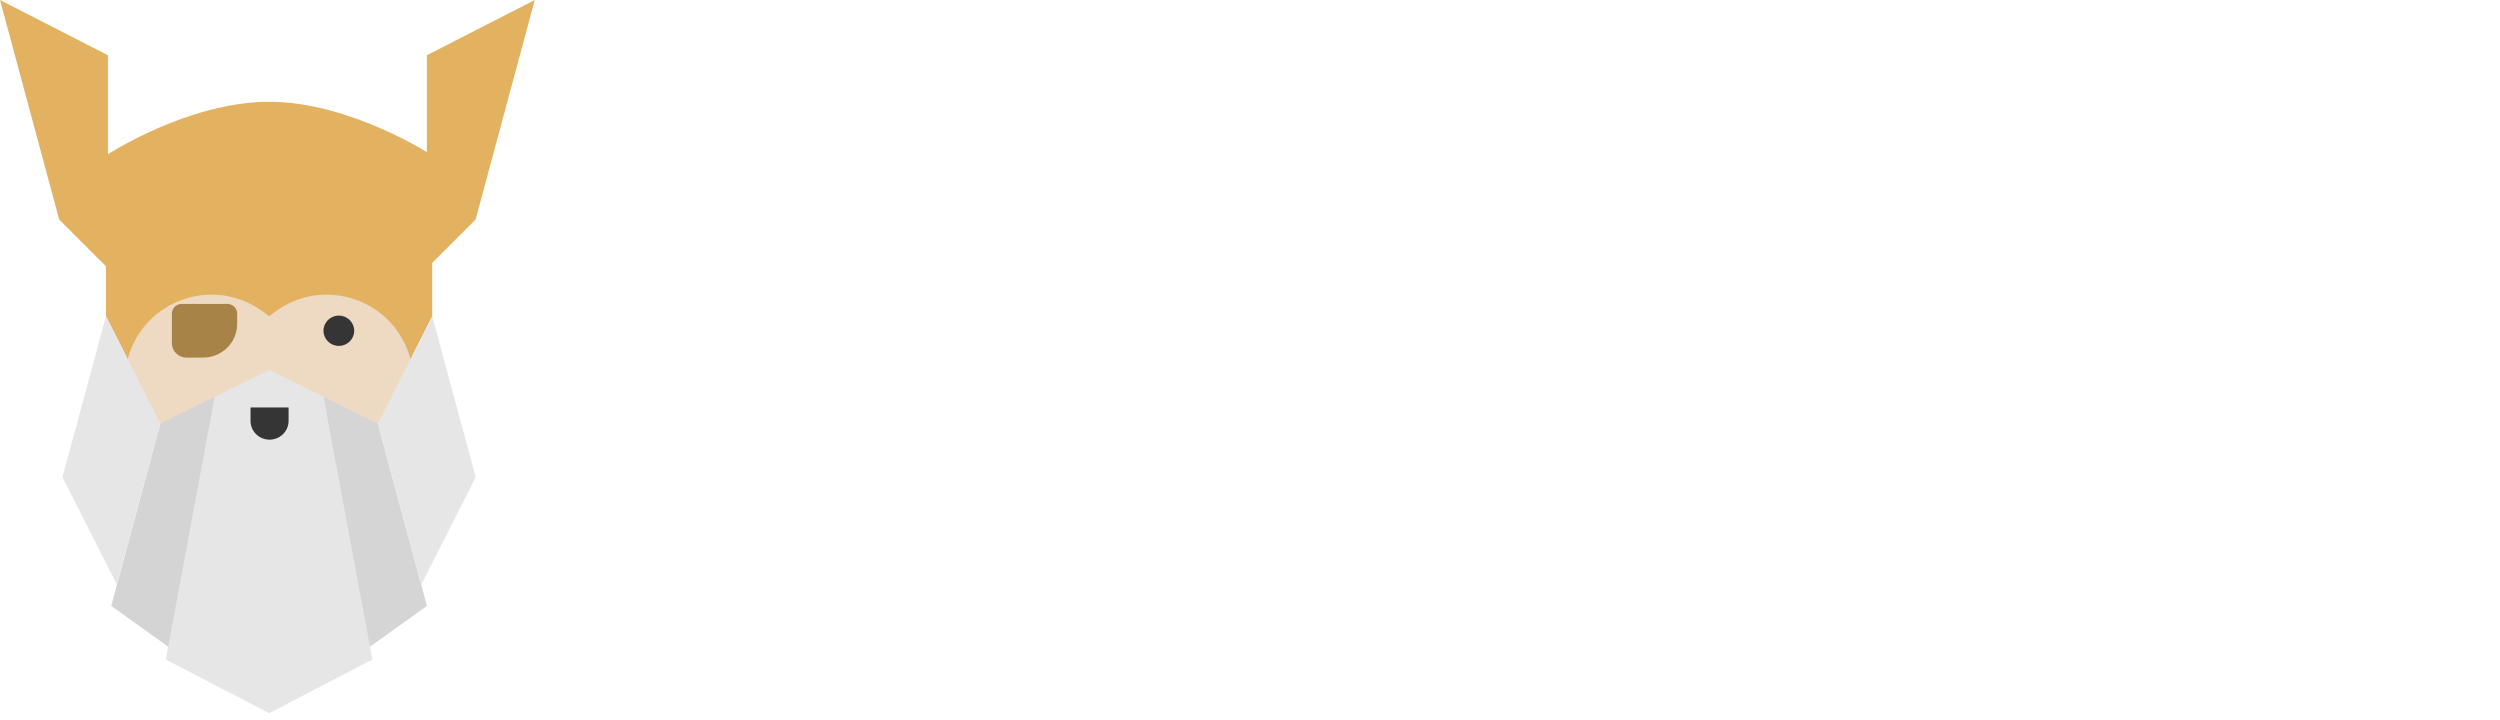
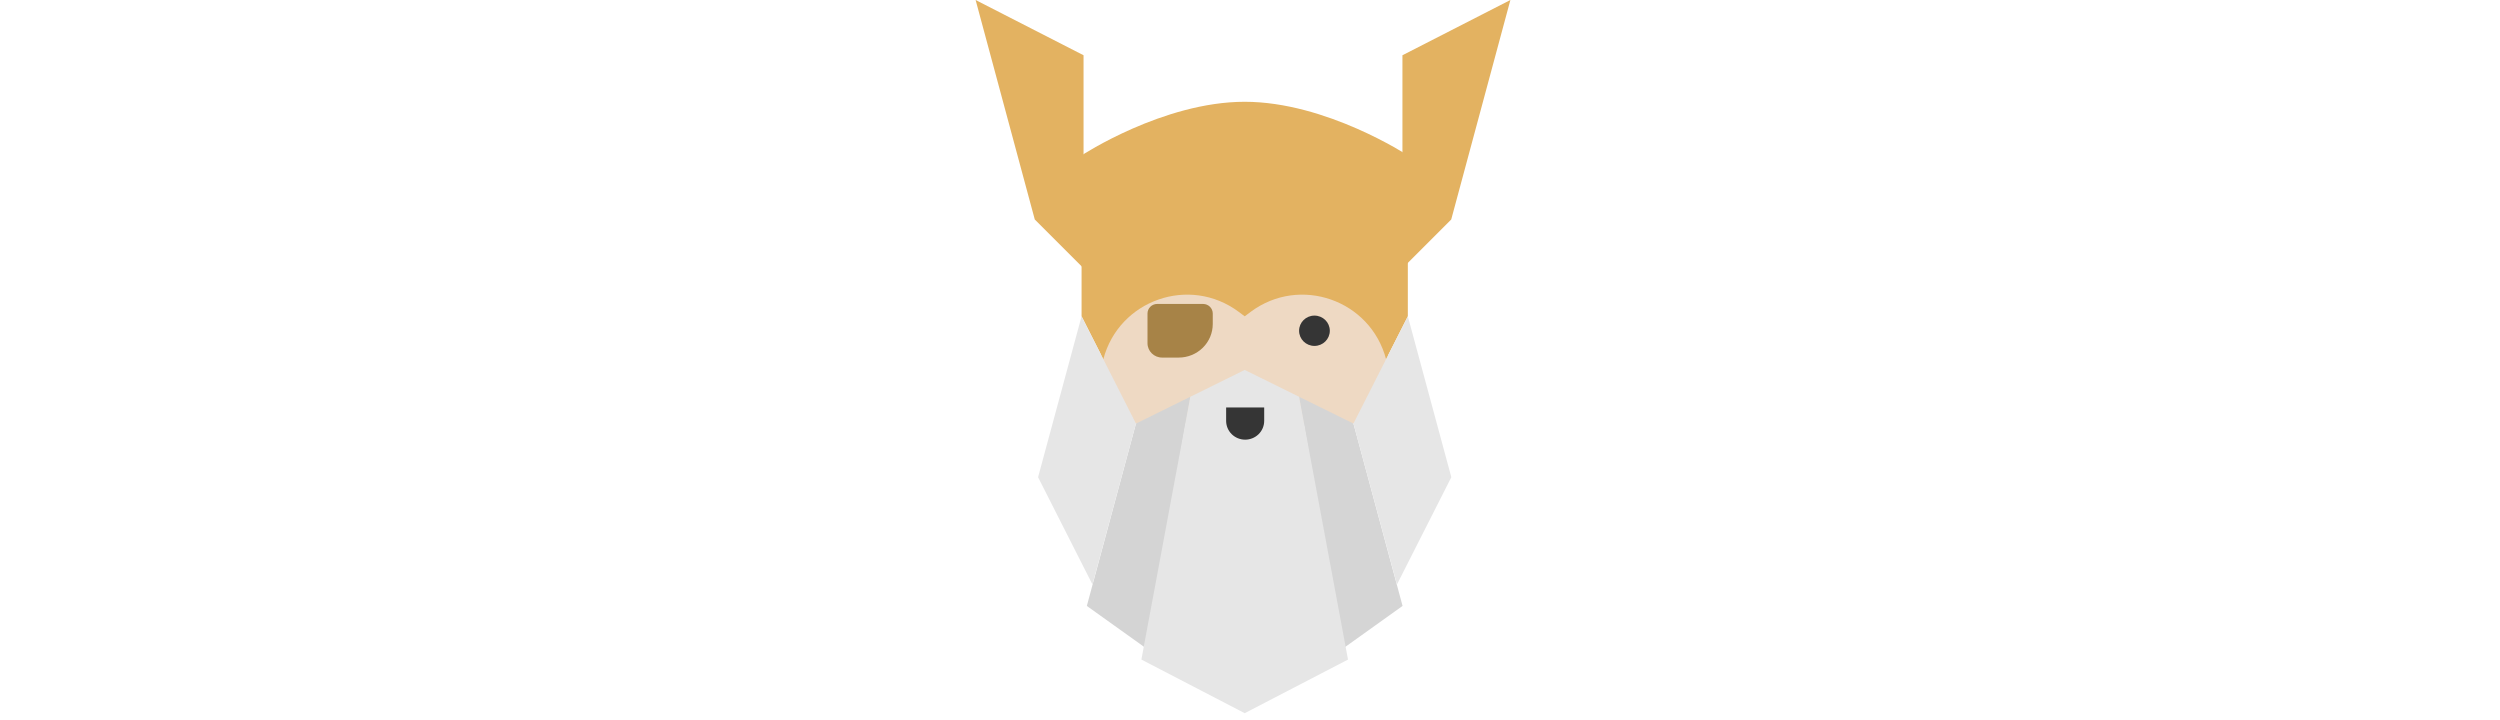
- <svg xmlns="http://www.w3.org/2000/svg" width="205" height="59" viewBox="0 0 205 59" fill="none" role="img" aria-labelledby="aaws4ab3kyqi6yczw8xsjlweza4vqmal" class="hidden lg:block h-15 w-auto text-gray-800">
+ <svg xmlns="http://www.w3.org/2000/svg" width="205" height="59" viewBox="0 0 45 59" fill="none" role="img" aria-labelledby="aaws4ab3kyqi6yczw8xsjlweza4vqmal" class="hidden lg:block h-15 w-auto text-gray-800">
  <path fill-rule="evenodd" clip-rule="evenodd" d="M8.689 34.733L13.148 19.29H30.983L35.442 34.733H8.689Z" fill="#EED9C3" />
  <ellipse cx="27.785" cy="27.122" rx="1.26" ry="1.243" fill="#353535" />
  <path fill-rule="evenodd" clip-rule="evenodd" d="M19.446 25.709C19.446 25.275 19.089 24.923 18.649 24.923C17.638 24.923 15.903 24.923 14.892 24.923C14.452 24.923 14.095 25.275 14.095 25.709C14.095 26.386 14.095 27.372 14.095 28.143C14.095 28.794 14.63 29.321 15.29 29.321C15.7 29.321 16.176 29.321 16.658 29.321C17.397 29.321 18.106 29.031 18.63 28.515C19.152 28 19.446 27.3 19.446 26.571C19.446 26.259 19.446 25.962 19.446 25.709Z" fill="#A78347" />
  <path fill-rule="evenodd" clip-rule="evenodd" d="M35 4.531L43.852 0L39 18L35 22L35 4.531Z" fill="#E3B261" />
  <path fill-rule="evenodd" clip-rule="evenodd" d="M8.851 4.531L0 0L4.852 18L8.852 22L8.851 4.531Z" fill="#E3B261" />
  <path fill-rule="evenodd" clip-rule="evenodd" d="M35.442 12.744C35.442 12.744 28.754 8.346 22.066 8.346C15.378 8.346 8.689 12.744 8.689 12.744V25.937L10.473 29.456C11.753 24.593 17.544 22.567 21.576 25.572L22.066 25.937L22.555 25.572C26.587 22.567 32.379 24.593 33.658 29.456L35.442 25.937V12.744Z" fill="#E3B261" />
  <path fill-rule="evenodd" clip-rule="evenodd" d="M17.607 32.534L14.04 53.204L9.121 49.686L13.148 34.733L17.607 32.534Z" fill="#D4D4D4" />
  <path fill-rule="evenodd" clip-rule="evenodd" d="M26.524 32.534L30.091 53.204L35.01 49.686L30.983 34.733L26.524 32.534Z" fill="#D5D5D5" />
  <path fill-rule="evenodd" clip-rule="evenodd" d="M8.689 25.937L5.122 39.131L9.581 47.927L13.148 34.733L8.689 25.937Z" fill="#E6E6E6" />
  <path fill-rule="evenodd" clip-rule="evenodd" d="M35.442 25.937L39.009 39.131L34.55 47.927L30.983 34.733L35.442 25.937Z" fill="#E6E6E6" />
  <path fill-rule="evenodd" clip-rule="evenodd" d="M17.607 32.534L13.594 54.084L22.066 58.481L30.537 54.084L26.524 32.534L22.398 30.499L22.066 30.335L17.607 32.534Z" fill="#E6E6E6" />
  <path fill-rule="evenodd" clip-rule="evenodd" d="M23.664 33.414H20.543C20.543 33.414 20.543 33.935 20.543 34.514C20.543 34.922 20.707 35.313 21 35.602C21.292 35.89 21.688 36.052 22.102 36.052C22.103 36.052 22.104 36.052 22.104 36.052C22.518 36.052 22.914 35.89 23.207 35.602C23.499 35.313 23.664 34.922 23.664 34.514C23.664 33.935 23.664 33.414 23.664 33.414Z" fill="#353535" />
</svg>
